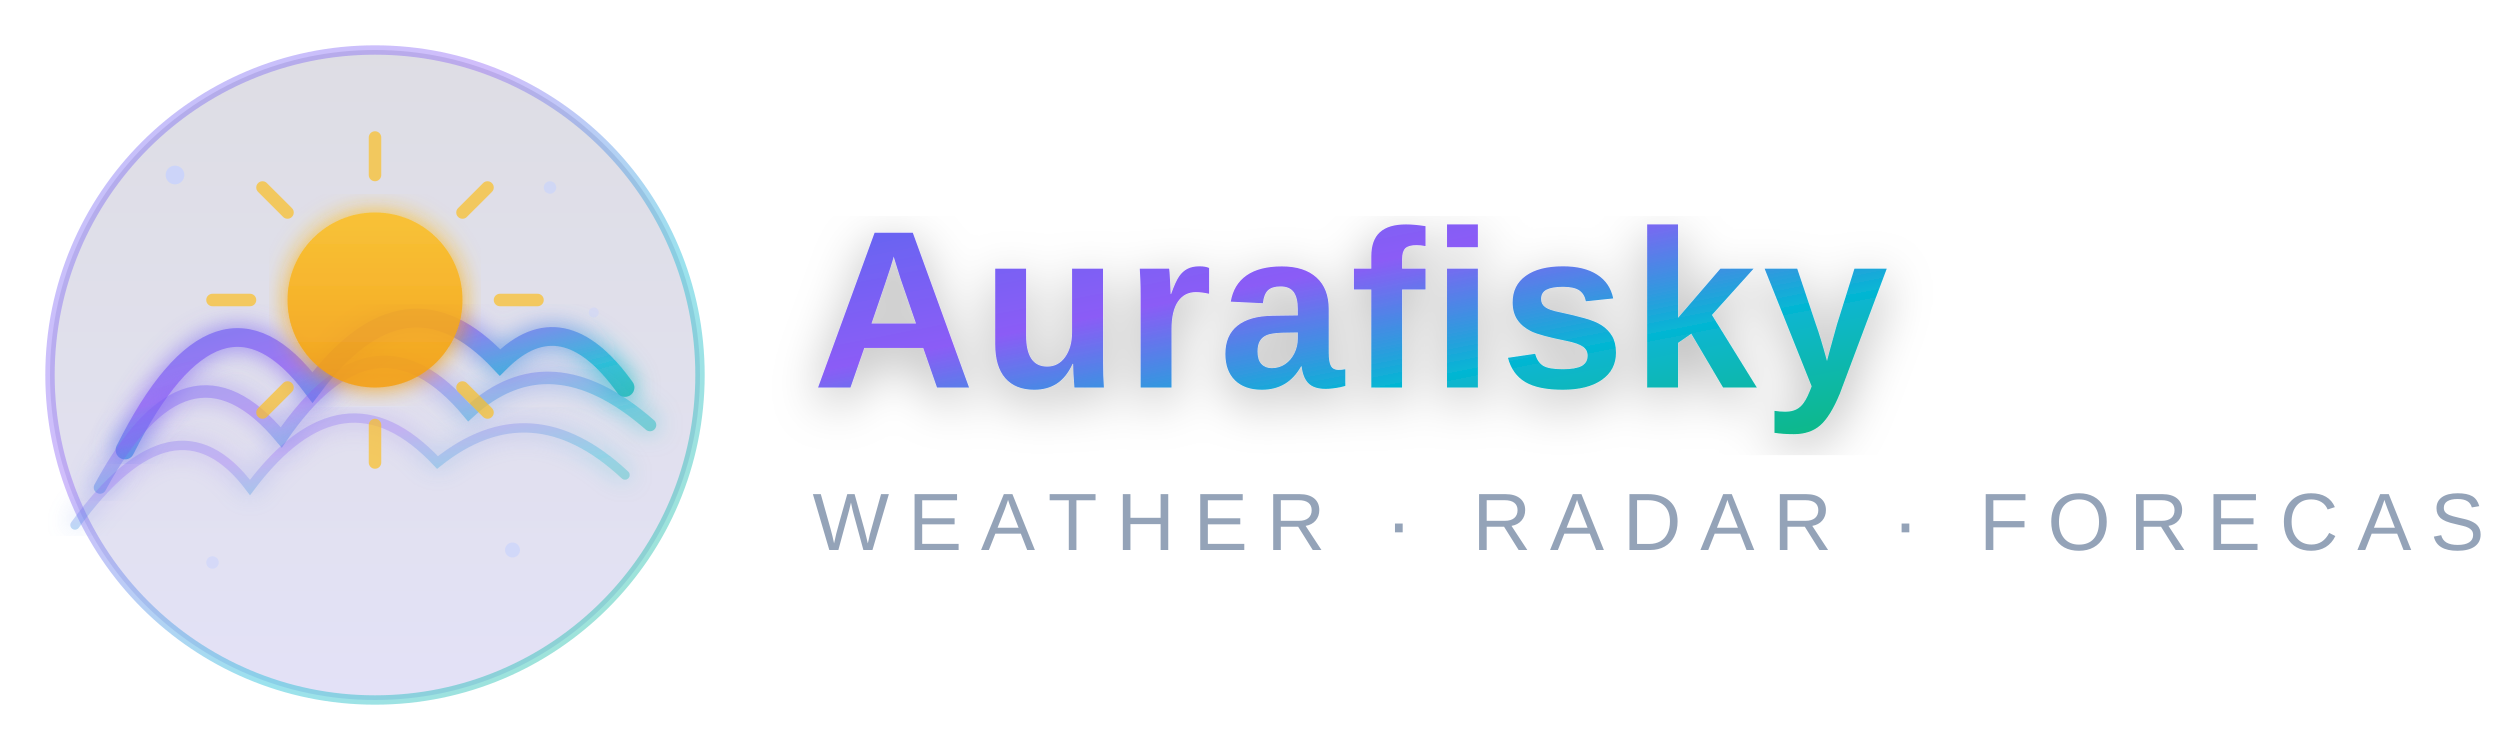
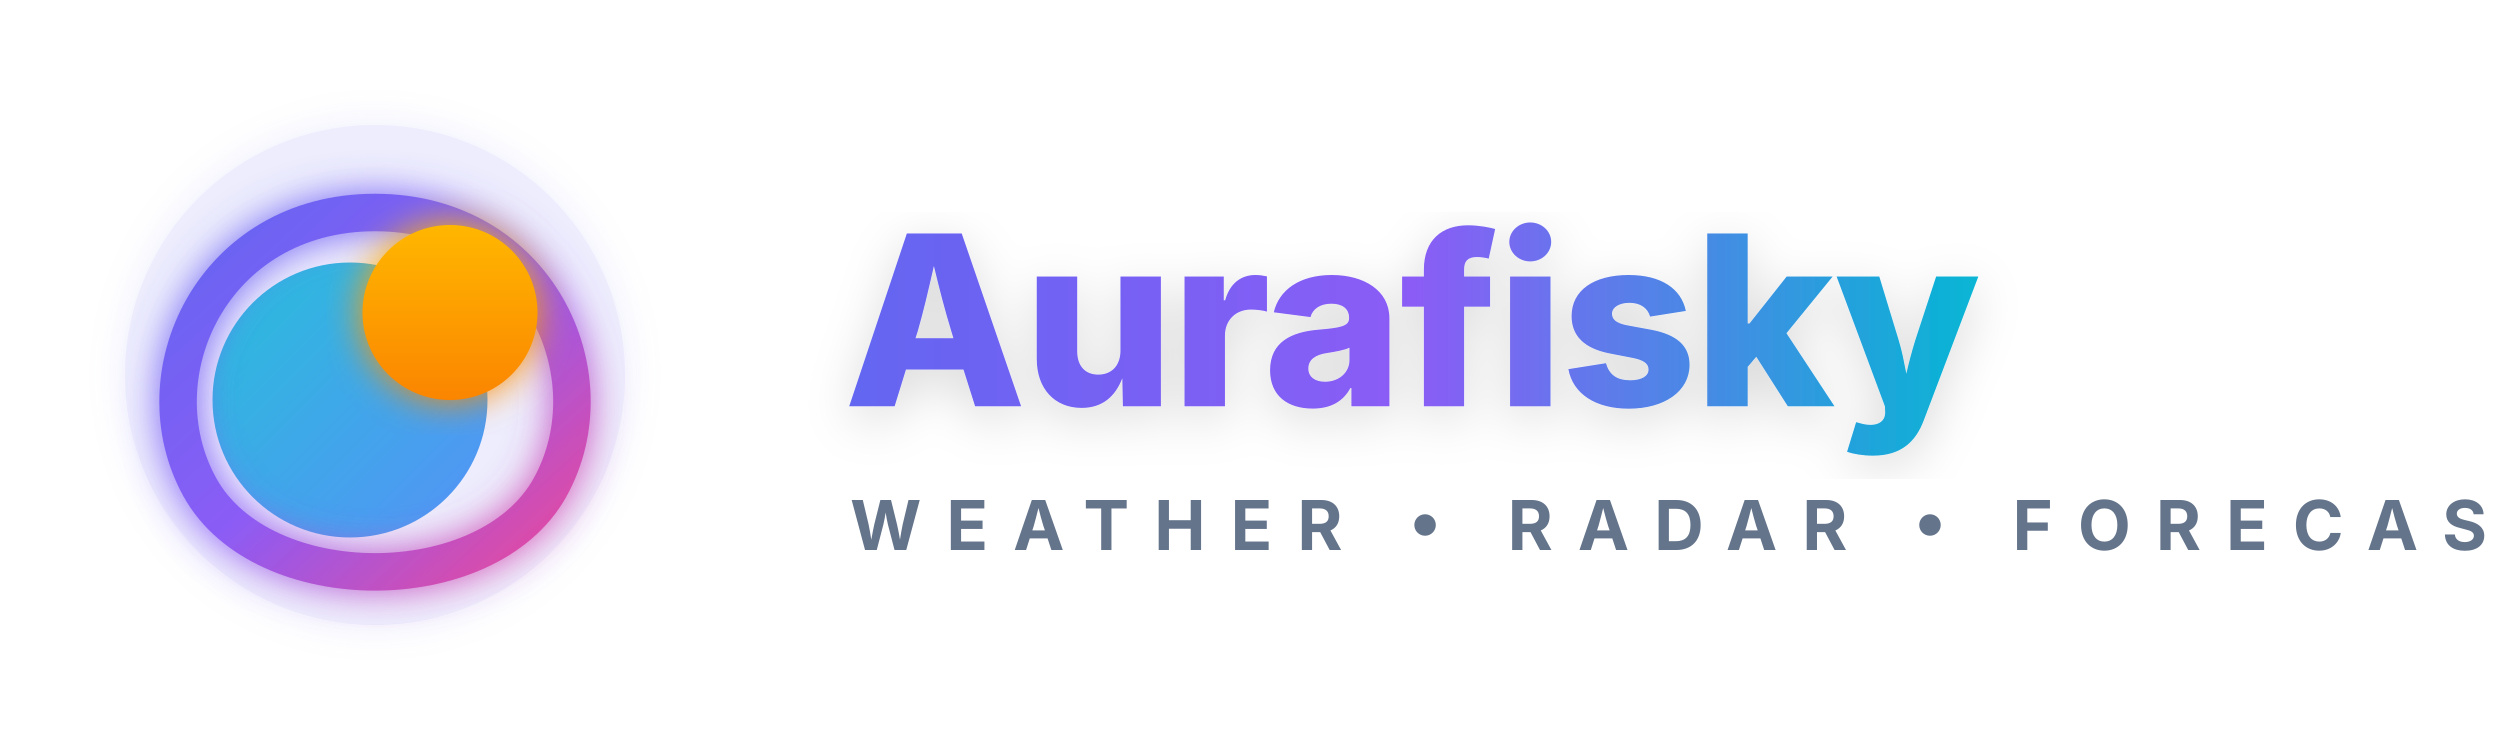
<svg xmlns="http://www.w3.org/2000/svg" viewBox="0 0 400 120" width="400" height="120">
  <defs>
-     <linearGradient id="aurora" x1="0" y1="0" x2="1" y2="1">
+     <linearGradient id="glowSky" x1="0" y1="0" x2="1" y2="1">
+       <stop offset="0%" stop-color="#06b6d4" />
+       <stop offset="100%" stop-color="#3b82f6" />
+     </linearGradient>
+     <linearGradient id="glowAura" x1="0" y1="0" x2="1" y2="1">
      <stop offset="0%" stop-color="#6366f1" />
-       <stop offset="35%" stop-color="#8b5cf6" />
-       <stop offset="65%" stop-color="#06b6d4" />
-       <stop offset="100%" stop-color="#10b981" />
+       <stop offset="50%" stop-color="#8b5cf6" />
+       <stop offset="100%" stop-color="#ec4899" />
    </linearGradient>
-     <linearGradient id="sunGrad" x1="0" y1="0" x2="0" y2="1">
-       <stop offset="0%" stop-color="#fbbf24" />
-       <stop offset="100%" stop-color="#f59e0b" />
+     <linearGradient id="glowSun" x1="0" y1="0" x2="0" y2="1">
+       <stop offset="0%" stop-color="#ffb703" />
+       <stop offset="100%" stop-color="#fb8500" />
    </linearGradient>
-     <linearGradient id="skyGrad" x1="0" y1="0" x2="0" y2="1">
-       <stop offset="0%" stop-color="#1e1b4b" />
-       <stop offset="50%" stop-color="#312e81" />
-       <stop offset="100%" stop-color="#4338ca" />
+     <linearGradient id="textGrad" x1="0" y1="0" x2="1" y2="0">
+       <stop offset="0%" stop-color="#6366f1" />
+       <stop offset="50%" stop-color="#8b5cf6" />
+       <stop offset="100%" stop-color="#06b6d4" />
    </linearGradient>
-     <filter id="glow">
-       <feGaussianBlur stdDeviation="2" result="blur" />
-       <feMerge>
-         <feMergeNode in="blur" />
-         <feMergeNode in="SourceGraphic" />
-       </feMerge>
+     <filter id="auraGlow" x="-20%" y="-20%" width="140%" height="140%">
+       <feGaussianBlur stdDeviation="3" result="blur" />
+       <feComposite in="SourceGraphic" in2="blur" operator="over" />
    </filter>
    <filter id="shadow">
-       <feDropShadow dx="0" dy="2" stdDeviation="4" flood-color="#000" flood-opacity="0.3" />
+       <feDropShadow dx="0" dy="2" stdDeviation="4" flood-color="#000" flood-opacity="0.15" />
    </filter>
  </defs>
-   <circle cx="60" cy="60" r="52" fill="url(#skyGrad)" opacity="0.15" />
-   <circle cx="60" cy="60" r="52" fill="none" stroke="url(#aurora)" stroke-width="1.5" opacity="0.4" />
-   <path d="M 20 72 Q 35 42 50 62 Q 65 42 80 58 Q 90 48 100 62" fill="none" stroke="url(#aurora)" stroke-width="3" stroke-linecap="round" opacity="0.8" filter="url(#glow)" />
-   <path d="M 16 78 Q 30 52 45 70 Q 60 48 75 66 Q 88 54 104 68" fill="none" stroke="url(#aurora)" stroke-width="2" stroke-linecap="round" opacity="0.5" filter="url(#glow)" />
-   <path d="M 12 84 Q 28 62 40 78 Q 55 58 70 74 Q 85 62 100 76" fill="none" stroke="url(#aurora)" stroke-width="1.5" stroke-linecap="round" opacity="0.35" filter="url(#glow)" />
-   <circle cx="60" cy="48" r="14" fill="url(#sunGrad)" opacity="0.9" filter="url(#glow)" />
-   <g stroke="#fbbf24" stroke-width="2" stroke-linecap="round" opacity="0.7">
-     <line x1="60" y1="28" x2="60" y2="22" />
-     <line x1="60" y1="68" x2="60" y2="74" />
-     <line x1="40" y1="48" x2="34" y2="48" />
-     <line x1="80" y1="48" x2="86" y2="48" />
-     <line x1="46" y1="34" x2="42" y2="30" />
-     <line x1="74" y1="34" x2="78" y2="30" />
-     <line x1="46" y1="62" x2="42" y2="66" />
-     <line x1="74" y1="62" x2="78" y2="66" />
+   <g transform="translate(10, 10)">
+     <circle cx="50" cy="50" r="40" fill="#6366f1" opacity="0.12" filter="url(#auraGlow)" />
+     <circle cx="46" cy="54" r="22" fill="url(#glowSky)" opacity="0.85" />
+     <path d="M 22 68 C 12 50, 24 24, 50 24 C 76 24, 88 50, 78 68 C 68 86, 32 86, 22 68 Z" fill="none" stroke="url(#glowAura)" stroke-width="6" stroke-linecap="round" filter="url(#auraGlow)" />
+     <circle cx="62" cy="40" r="14" fill="url(#glowSun)" filter="url(#auraGlow)" />
  </g>
-   <circle cx="28" cy="28" r="1.5" fill="#c7d2fe" opacity="0.8" />
-   <circle cx="88" cy="30" r="1" fill="#c7d2fe" opacity="0.6" />
-   <circle cx="34" cy="90" r="1" fill="#c7d2fe" opacity="0.5" />
-   <circle cx="82" cy="88" r="1.2" fill="#c7d2fe" opacity="0.6" />
-   <circle cx="95" cy="50" r="0.8" fill="#c7d2fe" opacity="0.4" />
-   <text x="130" y="62" font-family="'Segoe UI', 'Helvetica Neue', Arial, sans-serif" font-size="36" font-weight="700" letter-spacing="1" fill="url(#aurora)" filter="url(#shadow)">Aurafisky</text>
-   <text x="130" y="88" font-family="'Segoe UI', 'Helvetica Neue', Arial, sans-serif" font-size="13" font-weight="500" letter-spacing="3" fill="#94a3b8">WEATHER · RADAR · FORECAST</text>
+   <text x="135" y="65" font-family="Inter, -apple-system, sans-serif" font-size="38" font-weight="800" letter-spacing="-0.5" fill="url(#textGrad)" filter="url(#shadow)">Aurafisky</text>
+   <text x="136" y="88" font-family="Inter, -apple-system, sans-serif" font-size="11" font-weight="700" letter-spacing="4" fill="#64748b">WEATHER • RADAR • FORECAST</text>
</svg>
